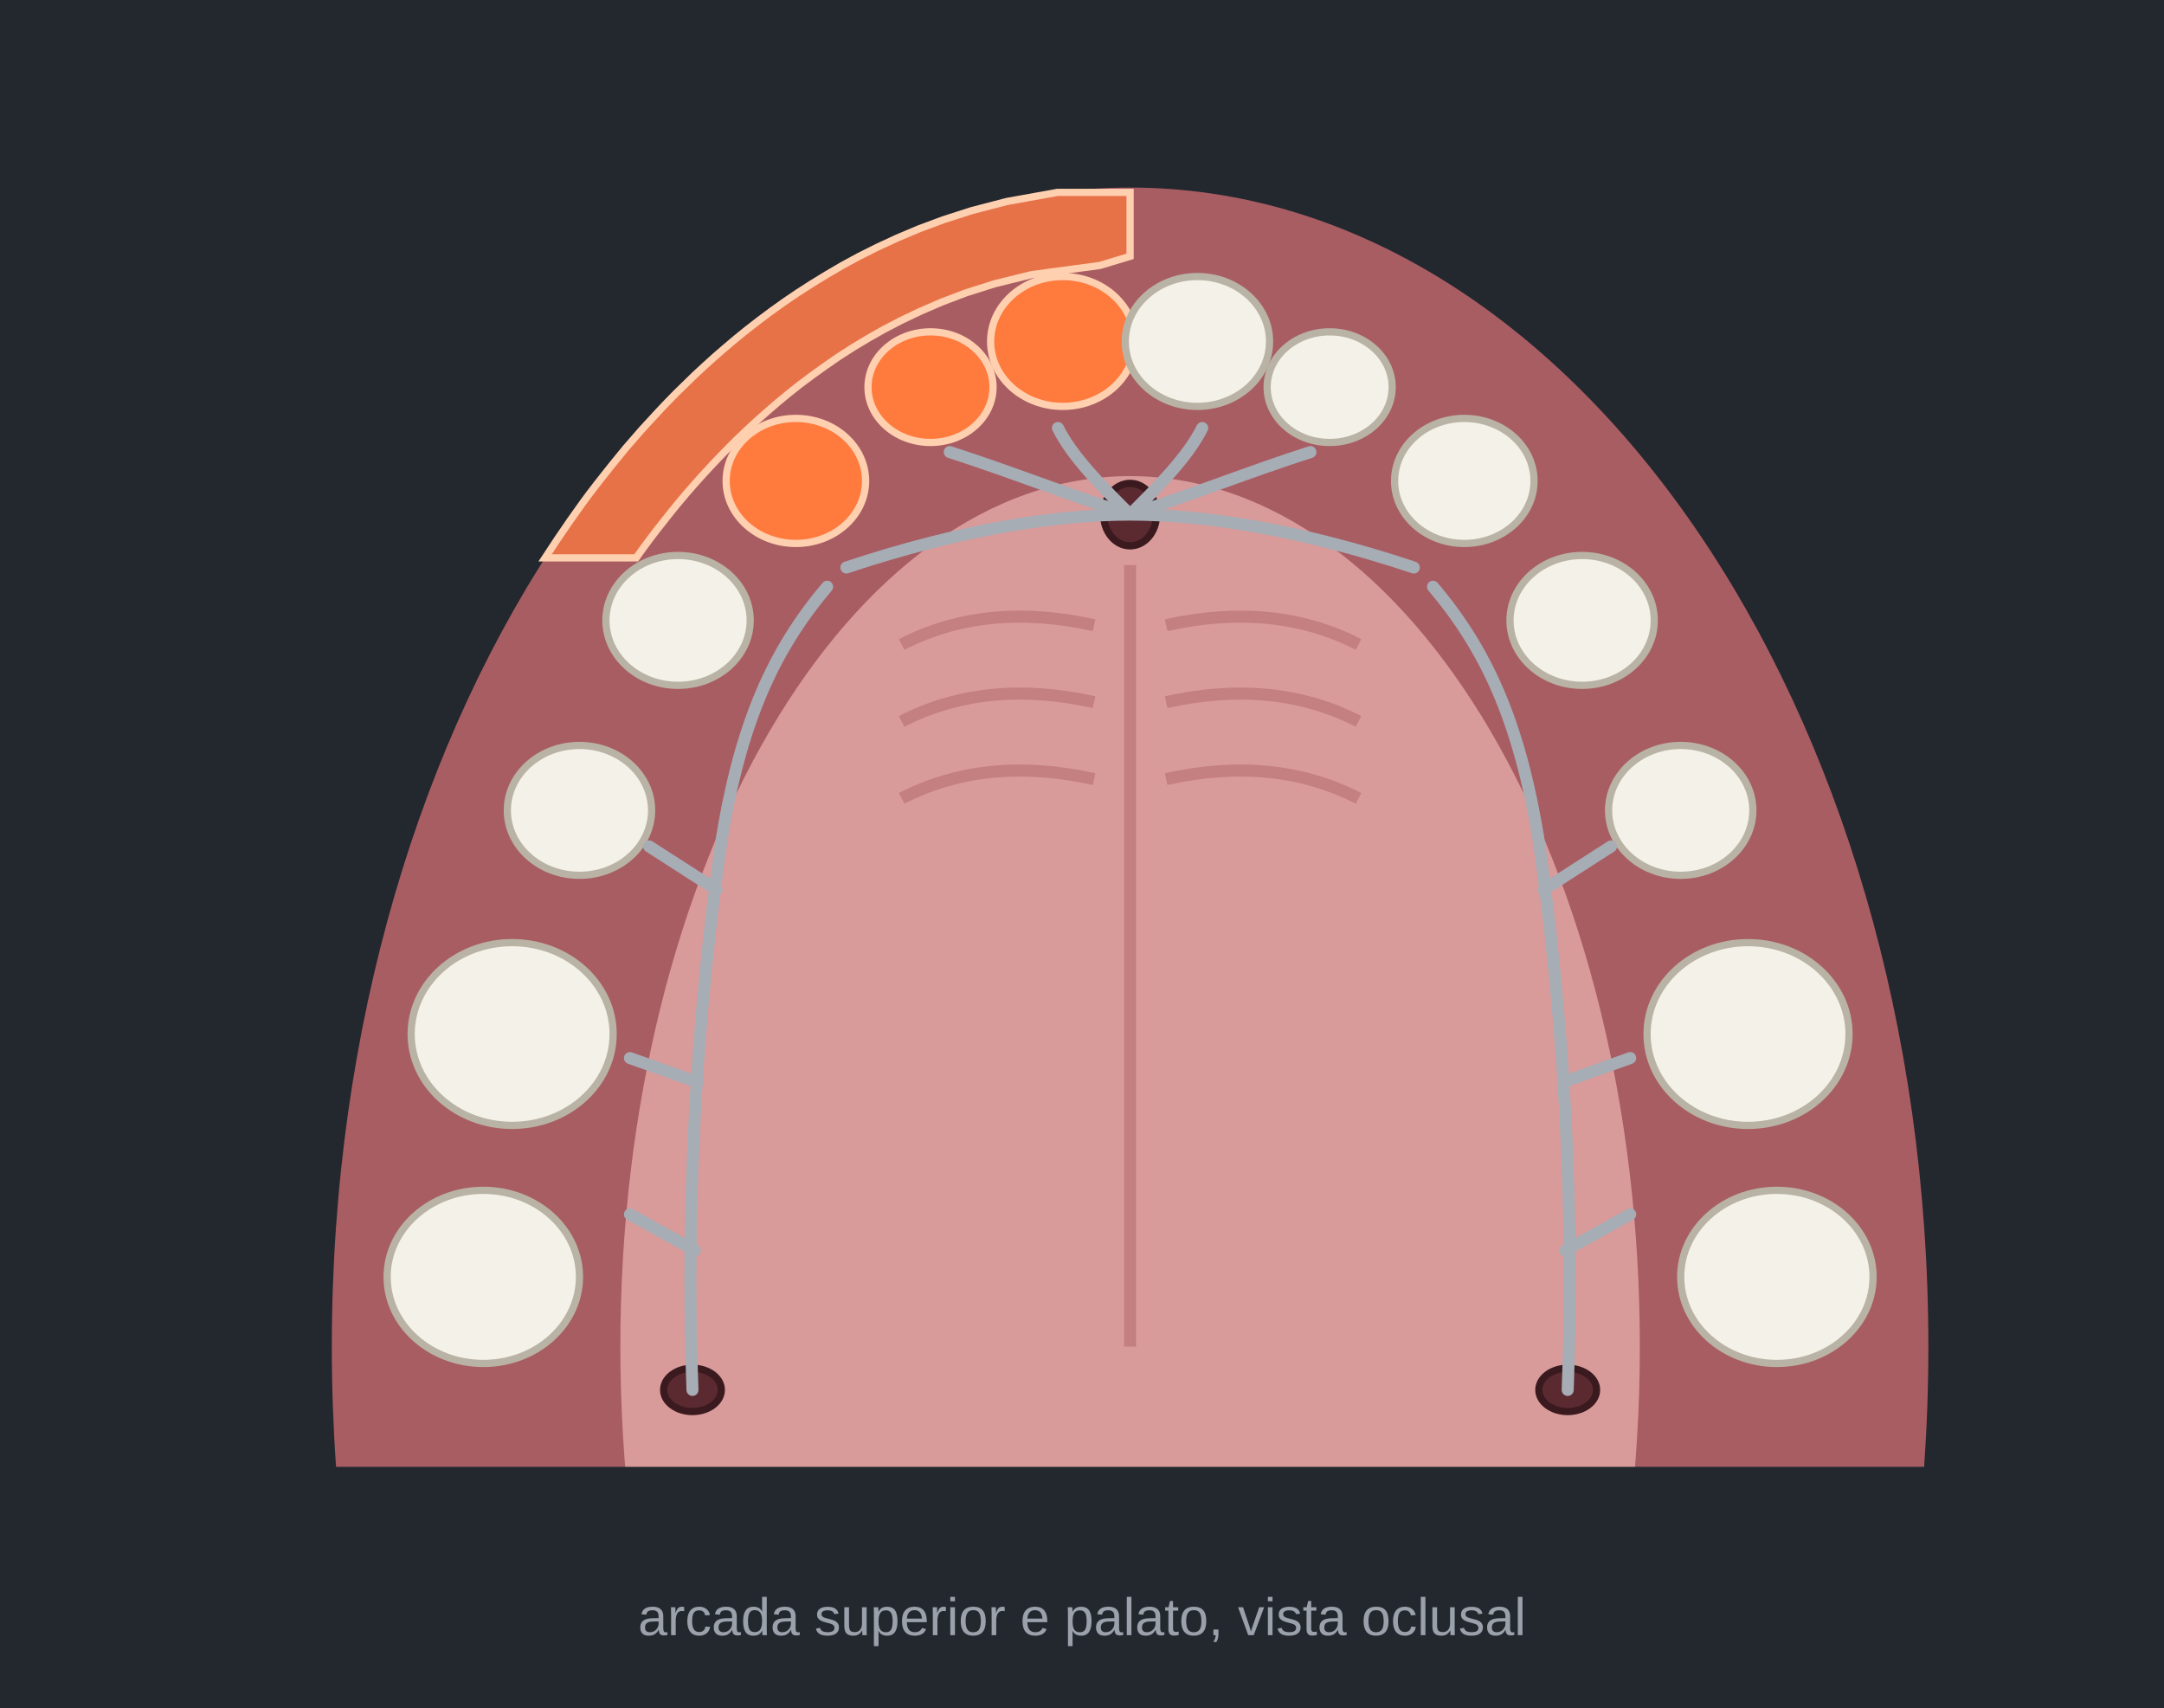
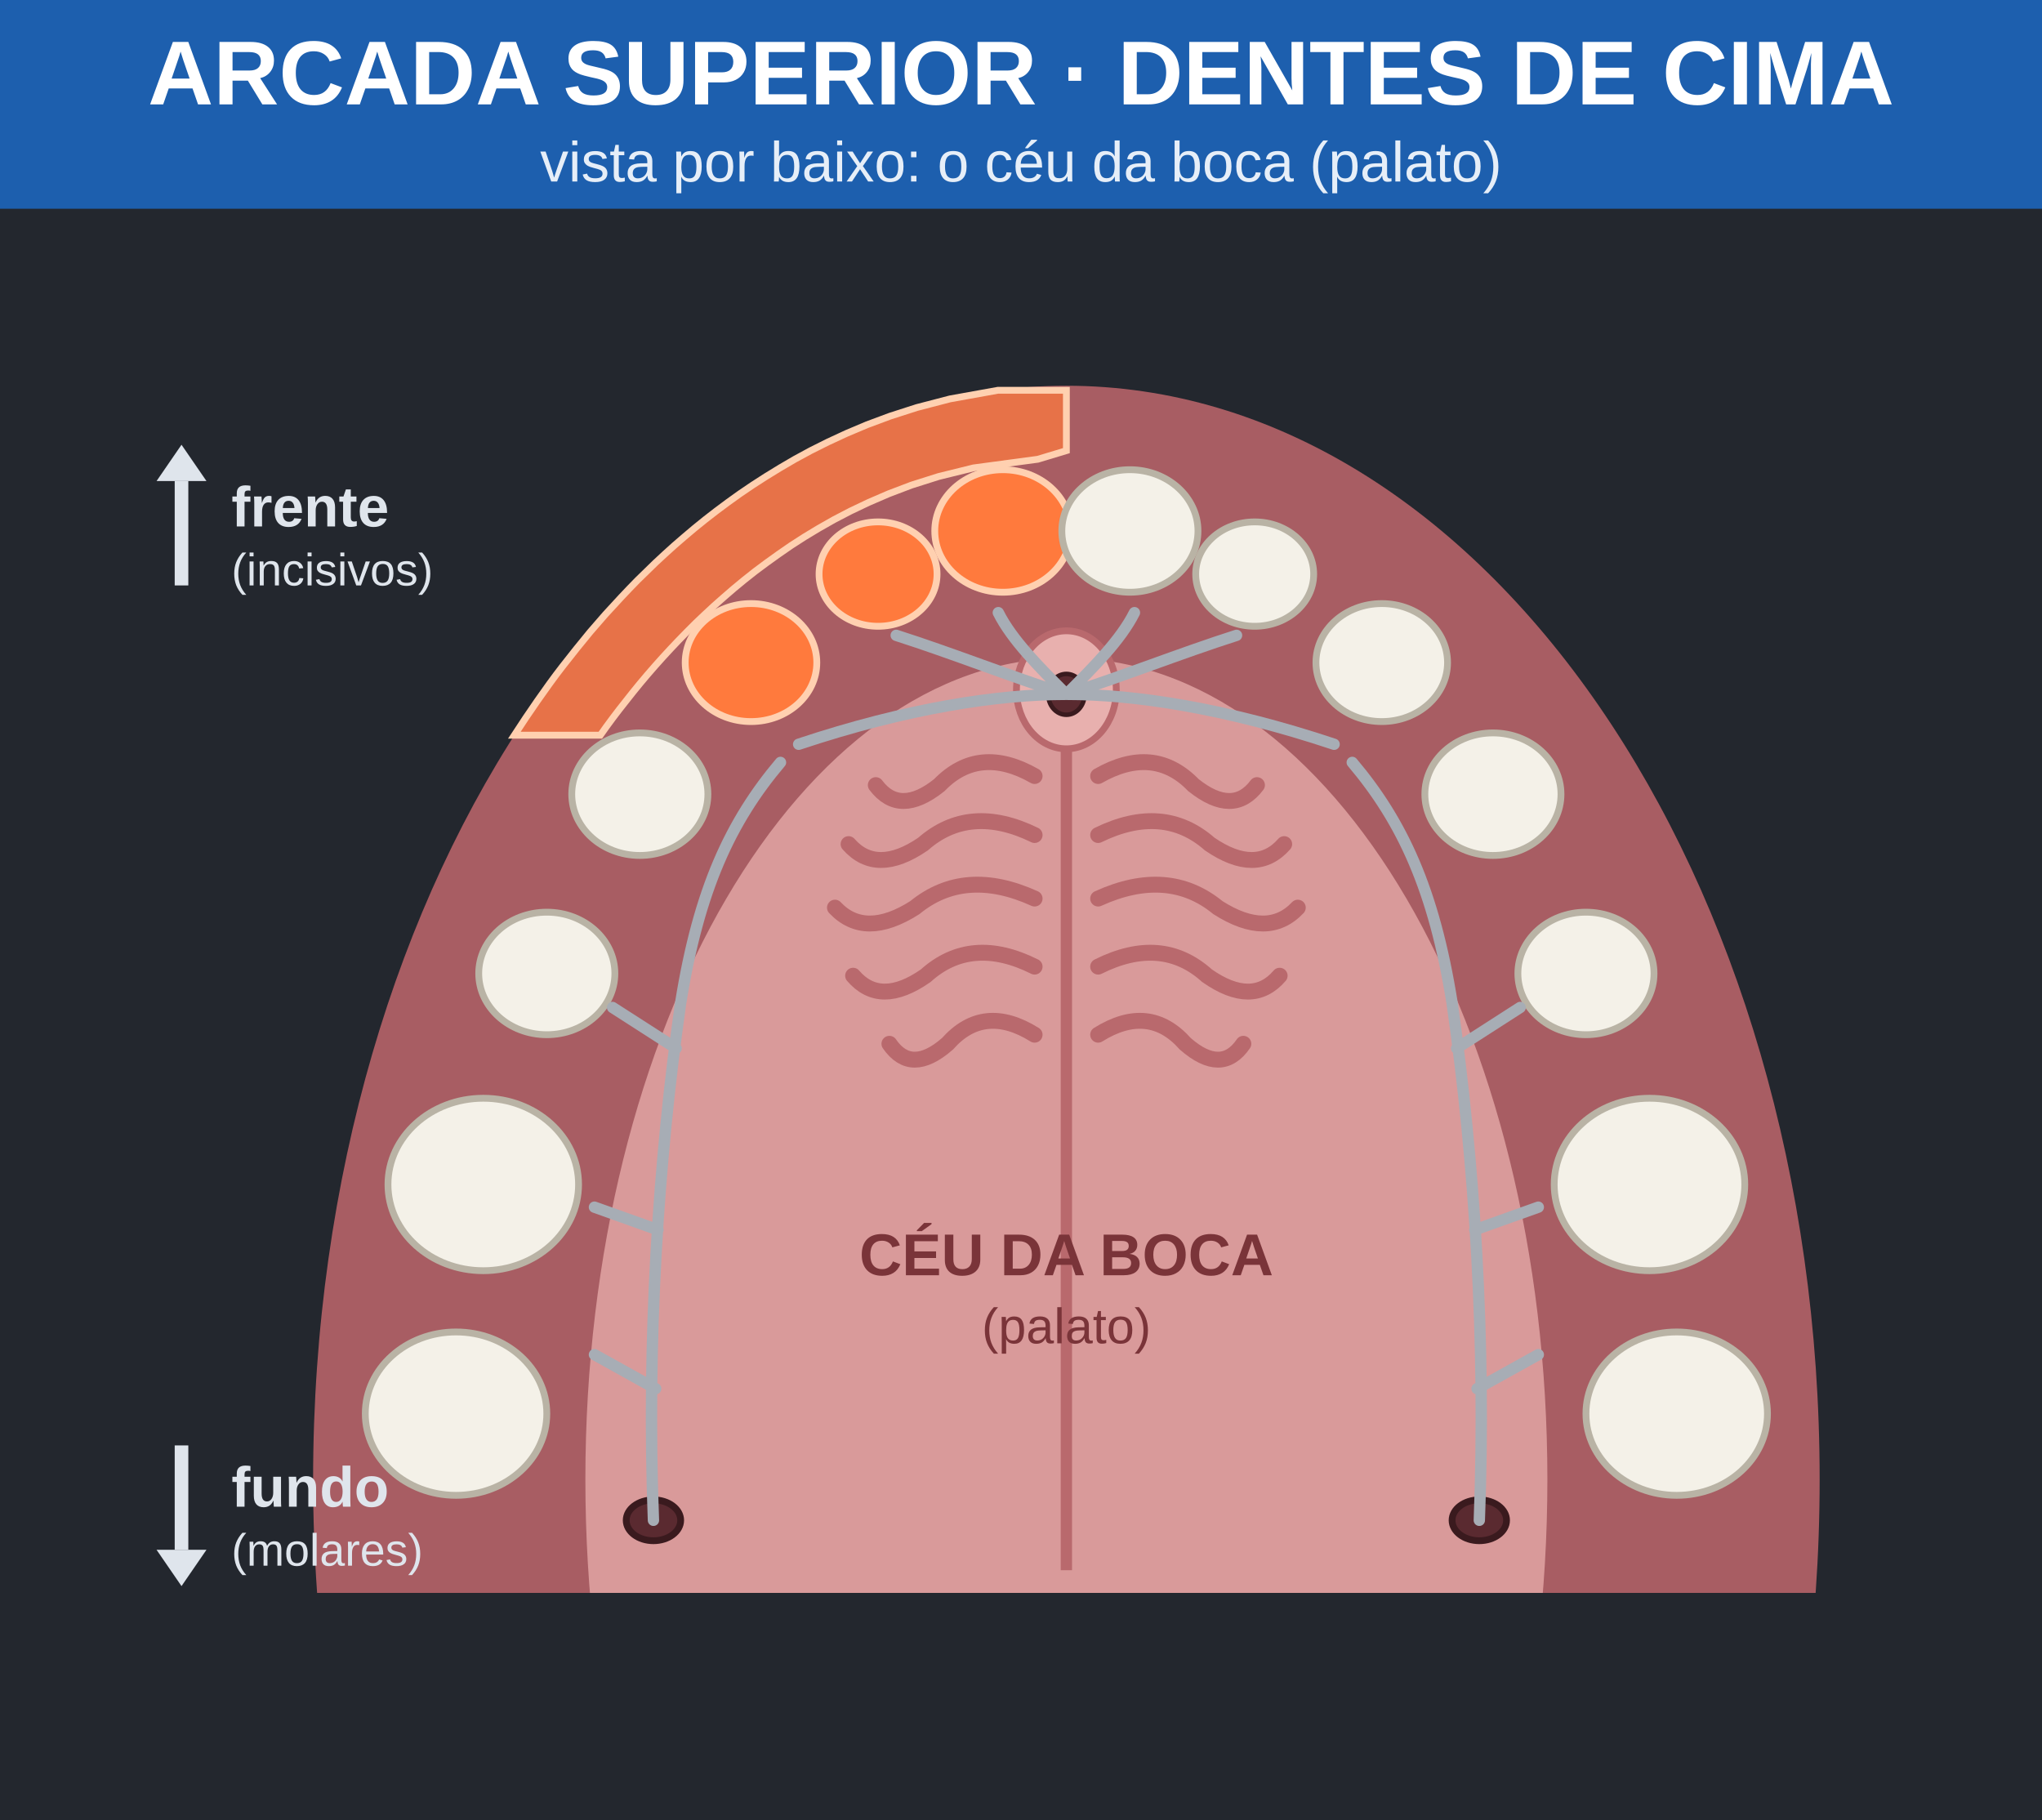
- <svg xmlns="http://www.w3.org/2000/svg" viewBox="0 0 900 710" width="900" height="710" role="img">
-   <rect width="900" height="710" fill="#23272e" />
-   <ellipse cx="470" cy="560" rx="332" ry="482" fill="#a85d63" />
-   <ellipse cx="470" cy="560" rx="212" ry="362" fill="#d99a9a" />
-   <path d="M470 235 L470 560" stroke="#c47f80" stroke-width="5" fill="none" />
-   <path d="M455 260 q-45 -10 -80 8 M485 260 q45 -10 80 8" stroke="#c47f80" stroke-width="5" fill="none" />
-   <path d="M455 292 q-45 -10 -80 8 M485 292 q45 -10 80 8" stroke="#c47f80" stroke-width="5" fill="none" />
-   <path d="M455 324 q-45 -10 -80 8 M485 324 q45 -10 80 8" stroke="#c47f80" stroke-width="5" fill="none" />
-   <path d="M439.8 80.0 L418.7 83.8 L404.1 87.6 L392.3 91.4 L382.1 95.2 L373.1 99.0 L364.9 102.8 L357.3 106.6 L350.3 110.4 L343.8 114.2 L337.6 118.0 L331.7 121.8 L326.1 125.6 L320.8 129.4 L315.7 133.2 L310.8 137.0 L306.1 140.8 L301.6 144.6 L297.2 148.4 L293.0 152.2 L288.9 156.0 L285.0 159.8 L281.1 163.6 L277.4 167.4 L273.8 171.2 L270.3 175.0 L266.8 178.8 L263.5 182.6 L260.2 186.4 L257.1 190.2 L254.0 194.0 L251.0 197.8 L248.0 201.6 L245.1 205.4 L242.3 209.2 L239.6 213.0 L236.9 216.8 L234.3 220.6 L231.7 224.4 L229.2 228.2 L226.7 232.0 L264.6 232.0 L267.3 228.2 L270.1 224.4 L273.0 220.6 L276.0 216.8 L279.0 213.0 L282.1 209.2 L285.3 205.4 L288.6 201.6 L292.0 197.8 L295.5 194.0 L299.1 190.2 L302.8 186.4 L306.6 182.6 L310.6 178.8 L314.7 175.0 L319.0 171.2 L323.4 167.4 L328.0 163.6 L332.8 159.8 L337.9 156.0 L343.2 152.2 L348.7 148.4 L354.6 144.6 L360.9 140.8 L367.6 137.0 L374.9 133.2 L382.9 129.4 L391.7 125.6 L401.7 121.8 L413.7 118.0 L429.1 114.2 L457.4 110.4 L470.0 106.6 L470.0 102.8 L470.0 99.0 L470.0 95.2 L470.0 91.4 L470.0 87.6 L470.0 83.8 L470.0 80.0 Z" fill="#ff7a3d" fill-opacity="0.72" stroke="#ffd0b0" stroke-width="3" />
-   <rect x="0" y="610" width="900" height="200" fill="#23272e" />
-   <ellipse cx="442" cy="142" rx="30" ry="27" fill="#ff7a3d" stroke="#ffd0b0" stroke-width="3" />
-   <ellipse cx="498" cy="142" rx="30" ry="27" fill="#f4f1e8" stroke="#b9b3a5" stroke-width="3" />
-   <ellipse cx="387" cy="161" rx="26" ry="23" fill="#ff7a3d" stroke="#ffd0b0" stroke-width="3" />
-   <ellipse cx="553" cy="161" rx="26" ry="23" fill="#f4f1e8" stroke="#b9b3a5" stroke-width="3" />
-   <ellipse cx="331" cy="200" rx="29" ry="26" fill="#ff7a3d" stroke="#ffd0b0" stroke-width="3" />
-   <ellipse cx="609" cy="200" rx="29" ry="26" fill="#f4f1e8" stroke="#b9b3a5" stroke-width="3" />
-   <ellipse cx="282" cy="258" rx="30" ry="27" fill="#f4f1e8" stroke="#b9b3a5" stroke-width="3" />
-   <ellipse cx="658" cy="258" rx="30" ry="27" fill="#f4f1e8" stroke="#b9b3a5" stroke-width="3" />
-   <ellipse cx="241" cy="337" rx="30" ry="27" fill="#f4f1e8" stroke="#b9b3a5" stroke-width="3" />
-   <ellipse cx="699" cy="337" rx="30" ry="27" fill="#f4f1e8" stroke="#b9b3a5" stroke-width="3" />
-   <ellipse cx="213" cy="430" rx="42" ry="38" fill="#f4f1e8" stroke="#b9b3a5" stroke-width="3" />
-   <ellipse cx="727" cy="430" rx="42" ry="38" fill="#f4f1e8" stroke="#b9b3a5" stroke-width="3" />
-   <ellipse cx="201" cy="531" rx="40" ry="36" fill="#f4f1e8" stroke="#b9b3a5" stroke-width="3" />
-   <ellipse cx="739" cy="531" rx="40" ry="36" fill="#f4f1e8" stroke="#b9b3a5" stroke-width="3" />
-   <ellipse cx="470" cy="214" rx="11" ry="13" fill="#5a2a30" stroke="#3a1a1e" stroke-width="3" />
-   <ellipse cx="288" cy="578" rx="12" ry="9" fill="#5a2a30" stroke="#3a1a1e" stroke-width="3" />
-   <ellipse cx="652" cy="578" rx="12" ry="9" fill="#5a2a30" stroke="#3a1a1e" stroke-width="3" />
-   <path d="M470 214 C440 214 400 220 352 236 M470 214 C445 206 420 196 395 188 M470 214 C458 202 446 190 440 178 M470 214 C500 214 540 220 588 236 M470 214 C495 206 520 196 545 188 M470 214 C482 202 494 190 500 178" fill="none" stroke="#a7adb5" stroke-width="5" stroke-linecap="round" stroke-linejoin="round" />
-   <path d="M288 578 C285 500 290 420 300 350 C308 300 322 270 344 244 M289 520 L262 505 M290 450 L262 440 M298 370 L270 352" fill="none" stroke="#a7adb5" stroke-width="5" stroke-linecap="round" stroke-linejoin="round" />
-   <path d="M652 578 C655 500 650 420 640 350 C632 300 618 270 596 244 M651 520 L678 505 M650 450 L678 440 M642 370 L670 352" fill="none" stroke="#a7adb5" stroke-width="5" stroke-linecap="round" stroke-linejoin="round" />
-   <text x="450" y="680" text-anchor="middle" font-size="22" font-weight="400" font-family="Arial,Helvetica,sans-serif" fill="#9aa1ab">arcada superior e palato, vista oclusal</text>
+ <svg xmlns="http://www.w3.org/2000/svg" viewBox="0 0 900 802" width="900" height="802" role="img">
+   <rect width="900" height="802" fill="#23272e" />
+   <rect width="900" height="92" fill="#1d5fae" />
+   <text x="450.0" y="46" text-anchor="middle" font-size="40" font-weight="700" font-family="Arial,Helvetica,sans-serif" fill="#ffffff">ARCADA SUPERIOR · DENTES DE CIMA</text>
+   <text x="450.0" y="80" text-anchor="middle" font-size="25" font-weight="400" font-family="Arial,Helvetica,sans-serif" fill="#e6eef8">vista por baixo: o céu da boca (palato)</text>
+   <g transform="translate(0 92)">
+     <ellipse cx="470" cy="560" rx="332" ry="482" fill="#a85d63" />
+     <ellipse cx="470" cy="560" rx="212" ry="362" fill="#d99a9a" />
+     <path d="M470 236 L470 600" stroke="#b9696d" stroke-width="5" fill="none" />
+     <path d="M456 250 q-24.5 -14 -42.0 4 q-17.5 14 -28.0 0" stroke="#b9696d" stroke-width="7" fill="none" stroke-linecap="round" />
+     <path d="M484 250 q24.5 -14 42.0 4 q17.5 14 28.0 0" stroke="#b9696d" stroke-width="7" fill="none" stroke-linecap="round" />
+     <path d="M456 276 q-28.7 -14 -49.2 4 q-20.5 14 -32.8 0" stroke="#b9696d" stroke-width="7" fill="none" stroke-linecap="round" />
+     <path d="M484 276 q28.7 -14 49.2 4 q20.5 14 32.8 0" stroke="#b9696d" stroke-width="7" fill="none" stroke-linecap="round" />
+     <path d="M456 304 q-30.8 -14 -52.8 4 q-22.0 14 -35.2 0" stroke="#b9696d" stroke-width="7" fill="none" stroke-linecap="round" />
+     <path d="M484 304 q30.8 -14 52.8 4 q22.0 14 35.2 0" stroke="#b9696d" stroke-width="7" fill="none" stroke-linecap="round" />
+     <path d="M456 334 q-28.0 -14 -48.0 4 q-20.0 14 -32.0 0" stroke="#b9696d" stroke-width="7" fill="none" stroke-linecap="round" />
+     <path d="M484 334 q28.0 -14 48.0 4 q20.0 14 32.0 0" stroke="#b9696d" stroke-width="7" fill="none" stroke-linecap="round" />
+     <path d="M456 364 q-22.4 -14 -38.4 4 q-16.0 14 -25.6 0" stroke="#b9696d" stroke-width="7" fill="none" stroke-linecap="round" />
+     <path d="M484 364 q22.4 -14 38.4 4 q16.0 14 25.6 0" stroke="#b9696d" stroke-width="7" fill="none" stroke-linecap="round" />
+     <path d="M439.8 80.0 L418.7 83.8 L404.1 87.6 L392.3 91.4 L382.1 95.2 L373.1 99.0 L364.9 102.8 L357.3 106.6 L350.3 110.4 L343.8 114.2 L337.6 118.0 L331.7 121.8 L326.1 125.6 L320.8 129.4 L315.7 133.2 L310.8 137.0 L306.1 140.8 L301.6 144.6 L297.2 148.4 L293.0 152.2 L288.9 156.0 L285.0 159.8 L281.1 163.6 L277.4 167.4 L273.8 171.2 L270.3 175.0 L266.8 178.8 L263.5 182.6 L260.2 186.4 L257.1 190.2 L254.0 194.0 L251.0 197.8 L248.0 201.6 L245.1 205.4 L242.3 209.2 L239.6 213.0 L236.9 216.8 L234.3 220.6 L231.7 224.4 L229.2 228.2 L226.7 232.0 L264.6 232.0 L267.3 228.2 L270.1 224.4 L273.0 220.6 L276.0 216.8 L279.0 213.0 L282.1 209.2 L285.3 205.4 L288.6 201.6 L292.0 197.8 L295.5 194.0 L299.1 190.2 L302.8 186.4 L306.6 182.6 L310.6 178.8 L314.7 175.0 L319.0 171.2 L323.4 167.4 L328.0 163.6 L332.8 159.8 L337.9 156.0 L343.2 152.2 L348.7 148.4 L354.6 144.6 L360.9 140.8 L367.6 137.0 L374.9 133.2 L382.9 129.4 L391.7 125.6 L401.7 121.8 L413.7 118.0 L429.1 114.2 L457.4 110.4 L470.0 106.6 L470.0 102.8 L470.0 99.0 L470.0 95.2 L470.0 91.4 L470.0 87.6 L470.0 83.8 L470.0 80.0 Z" fill="#ff7a3d" fill-opacity="0.72" stroke="#ffd0b0" stroke-width="3" />
+     <rect x="0" y="610" width="900" height="200" fill="#23272e" />
+     <ellipse cx="442" cy="142" rx="30" ry="27" fill="#ff7a3d" stroke="#ffd0b0" stroke-width="3" />
+     <ellipse cx="498" cy="142" rx="30" ry="27" fill="#f4f1e8" stroke="#b9b3a5" stroke-width="3" />
+     <ellipse cx="387" cy="161" rx="26" ry="23" fill="#ff7a3d" stroke="#ffd0b0" stroke-width="3" />
+     <ellipse cx="553" cy="161" rx="26" ry="23" fill="#f4f1e8" stroke="#b9b3a5" stroke-width="3" />
+     <ellipse cx="331" cy="200" rx="29" ry="26" fill="#ff7a3d" stroke="#ffd0b0" stroke-width="3" />
+     <ellipse cx="609" cy="200" rx="29" ry="26" fill="#f4f1e8" stroke="#b9b3a5" stroke-width="3" />
+     <ellipse cx="282" cy="258" rx="30" ry="27" fill="#f4f1e8" stroke="#b9b3a5" stroke-width="3" />
+     <ellipse cx="658" cy="258" rx="30" ry="27" fill="#f4f1e8" stroke="#b9b3a5" stroke-width="3" />
+     <ellipse cx="241" cy="337" rx="30" ry="27" fill="#f4f1e8" stroke="#b9b3a5" stroke-width="3" />
+     <ellipse cx="699" cy="337" rx="30" ry="27" fill="#f4f1e8" stroke="#b9b3a5" stroke-width="3" />
+     <ellipse cx="213" cy="430" rx="42" ry="38" fill="#f4f1e8" stroke="#b9b3a5" stroke-width="3" />
+     <ellipse cx="727" cy="430" rx="42" ry="38" fill="#f4f1e8" stroke="#b9b3a5" stroke-width="3" />
+     <ellipse cx="201" cy="531" rx="40" ry="36" fill="#f4f1e8" stroke="#b9b3a5" stroke-width="3" />
+     <ellipse cx="739" cy="531" rx="40" ry="36" fill="#f4f1e8" stroke="#b9b3a5" stroke-width="3" />
+     <ellipse cx="470" cy="212" rx="22" ry="26" fill="#e8b0ae" stroke="#b9696d" stroke-width="3" />
+     <ellipse cx="470" cy="214" rx="8" ry="9" fill="#5a2a30" stroke="#3a1a1e" stroke-width="2" />
+     <ellipse cx="288" cy="578" rx="12" ry="9" fill="#5a2a30" stroke="#3a1a1e" stroke-width="3" />
+     <ellipse cx="652" cy="578" rx="12" ry="9" fill="#5a2a30" stroke="#3a1a1e" stroke-width="3" />
+     <path d="M470 214 C440 214 400 220 352 236 M470 214 C445 206 420 196 395 188 M470 214 C458 202 446 190 440 178 M470 214 C500 214 540 220 588 236 M470 214 C495 206 520 196 545 188 M470 214 C482 202 494 190 500 178" fill="none" stroke="#a7adb5" stroke-width="5" stroke-linecap="round" stroke-linejoin="round" />
+     <path d="M288 578 C285 500 290 420 300 350 C308 300 322 270 344 244 M289 520 L262 505 M290 450 L262 440 M298 370 L270 352" fill="none" stroke="#a7adb5" stroke-width="5" stroke-linecap="round" stroke-linejoin="round" />
+     <path d="M652 578 C655 500 650 420 640 350 C632 300 618 270 596 244 M651 520 L678 505 M650 450 L678 440 M642 370 L670 352" fill="none" stroke="#a7adb5" stroke-width="5" stroke-linecap="round" stroke-linejoin="round" />
+     <text x="470" y="470" text-anchor="middle" font-size="26" font-weight="700" font-family="Arial,Helvetica,sans-serif" fill="#7a3439">CÉU DA BOCA</text>
+     <text x="470" y="500" text-anchor="middle" font-size="22" font-weight="400" font-family="Arial,Helvetica,sans-serif" fill="#7a3439">(palato)</text>
+     <path d="M80 166 L80 120" stroke="#dfe5ec" stroke-width="6" />
+     <polygon points="80,104 91,120 69,120" fill="#dfe5ec" />
+     <text x="102" y="152.0" text-anchor="start" font-size="25" font-weight="700" font-family="Arial,Helvetica,sans-serif" fill="#dfe5ec" />
+     <text x="102" y="140" text-anchor="start" font-size="25" font-weight="700" font-family="Arial,Helvetica,sans-serif" fill="#dfe5ec">frente</text>
+     <text x="102" y="166" text-anchor="start" font-size="20" font-weight="400" font-family="Arial,Helvetica,sans-serif" fill="#dfe5ec">(incisivos)</text>
+     <path d="M80 545 L80 591" stroke="#dfe5ec" stroke-width="6" />
+     <polygon points="80,607 69,591 91,591" fill="#dfe5ec" />
+     <text x="102" y="577.0" text-anchor="start" font-size="25" font-weight="700" font-family="Arial,Helvetica,sans-serif" fill="#dfe5ec" />
+     <text x="102" y="572" text-anchor="start" font-size="25" font-weight="700" font-family="Arial,Helvetica,sans-serif" fill="#dfe5ec">fundo</text>
+     <text x="102" y="598" text-anchor="start" font-size="20" font-weight="400" font-family="Arial,Helvetica,sans-serif" fill="#dfe5ec">(molares)</text>
+   </g>
</svg>
